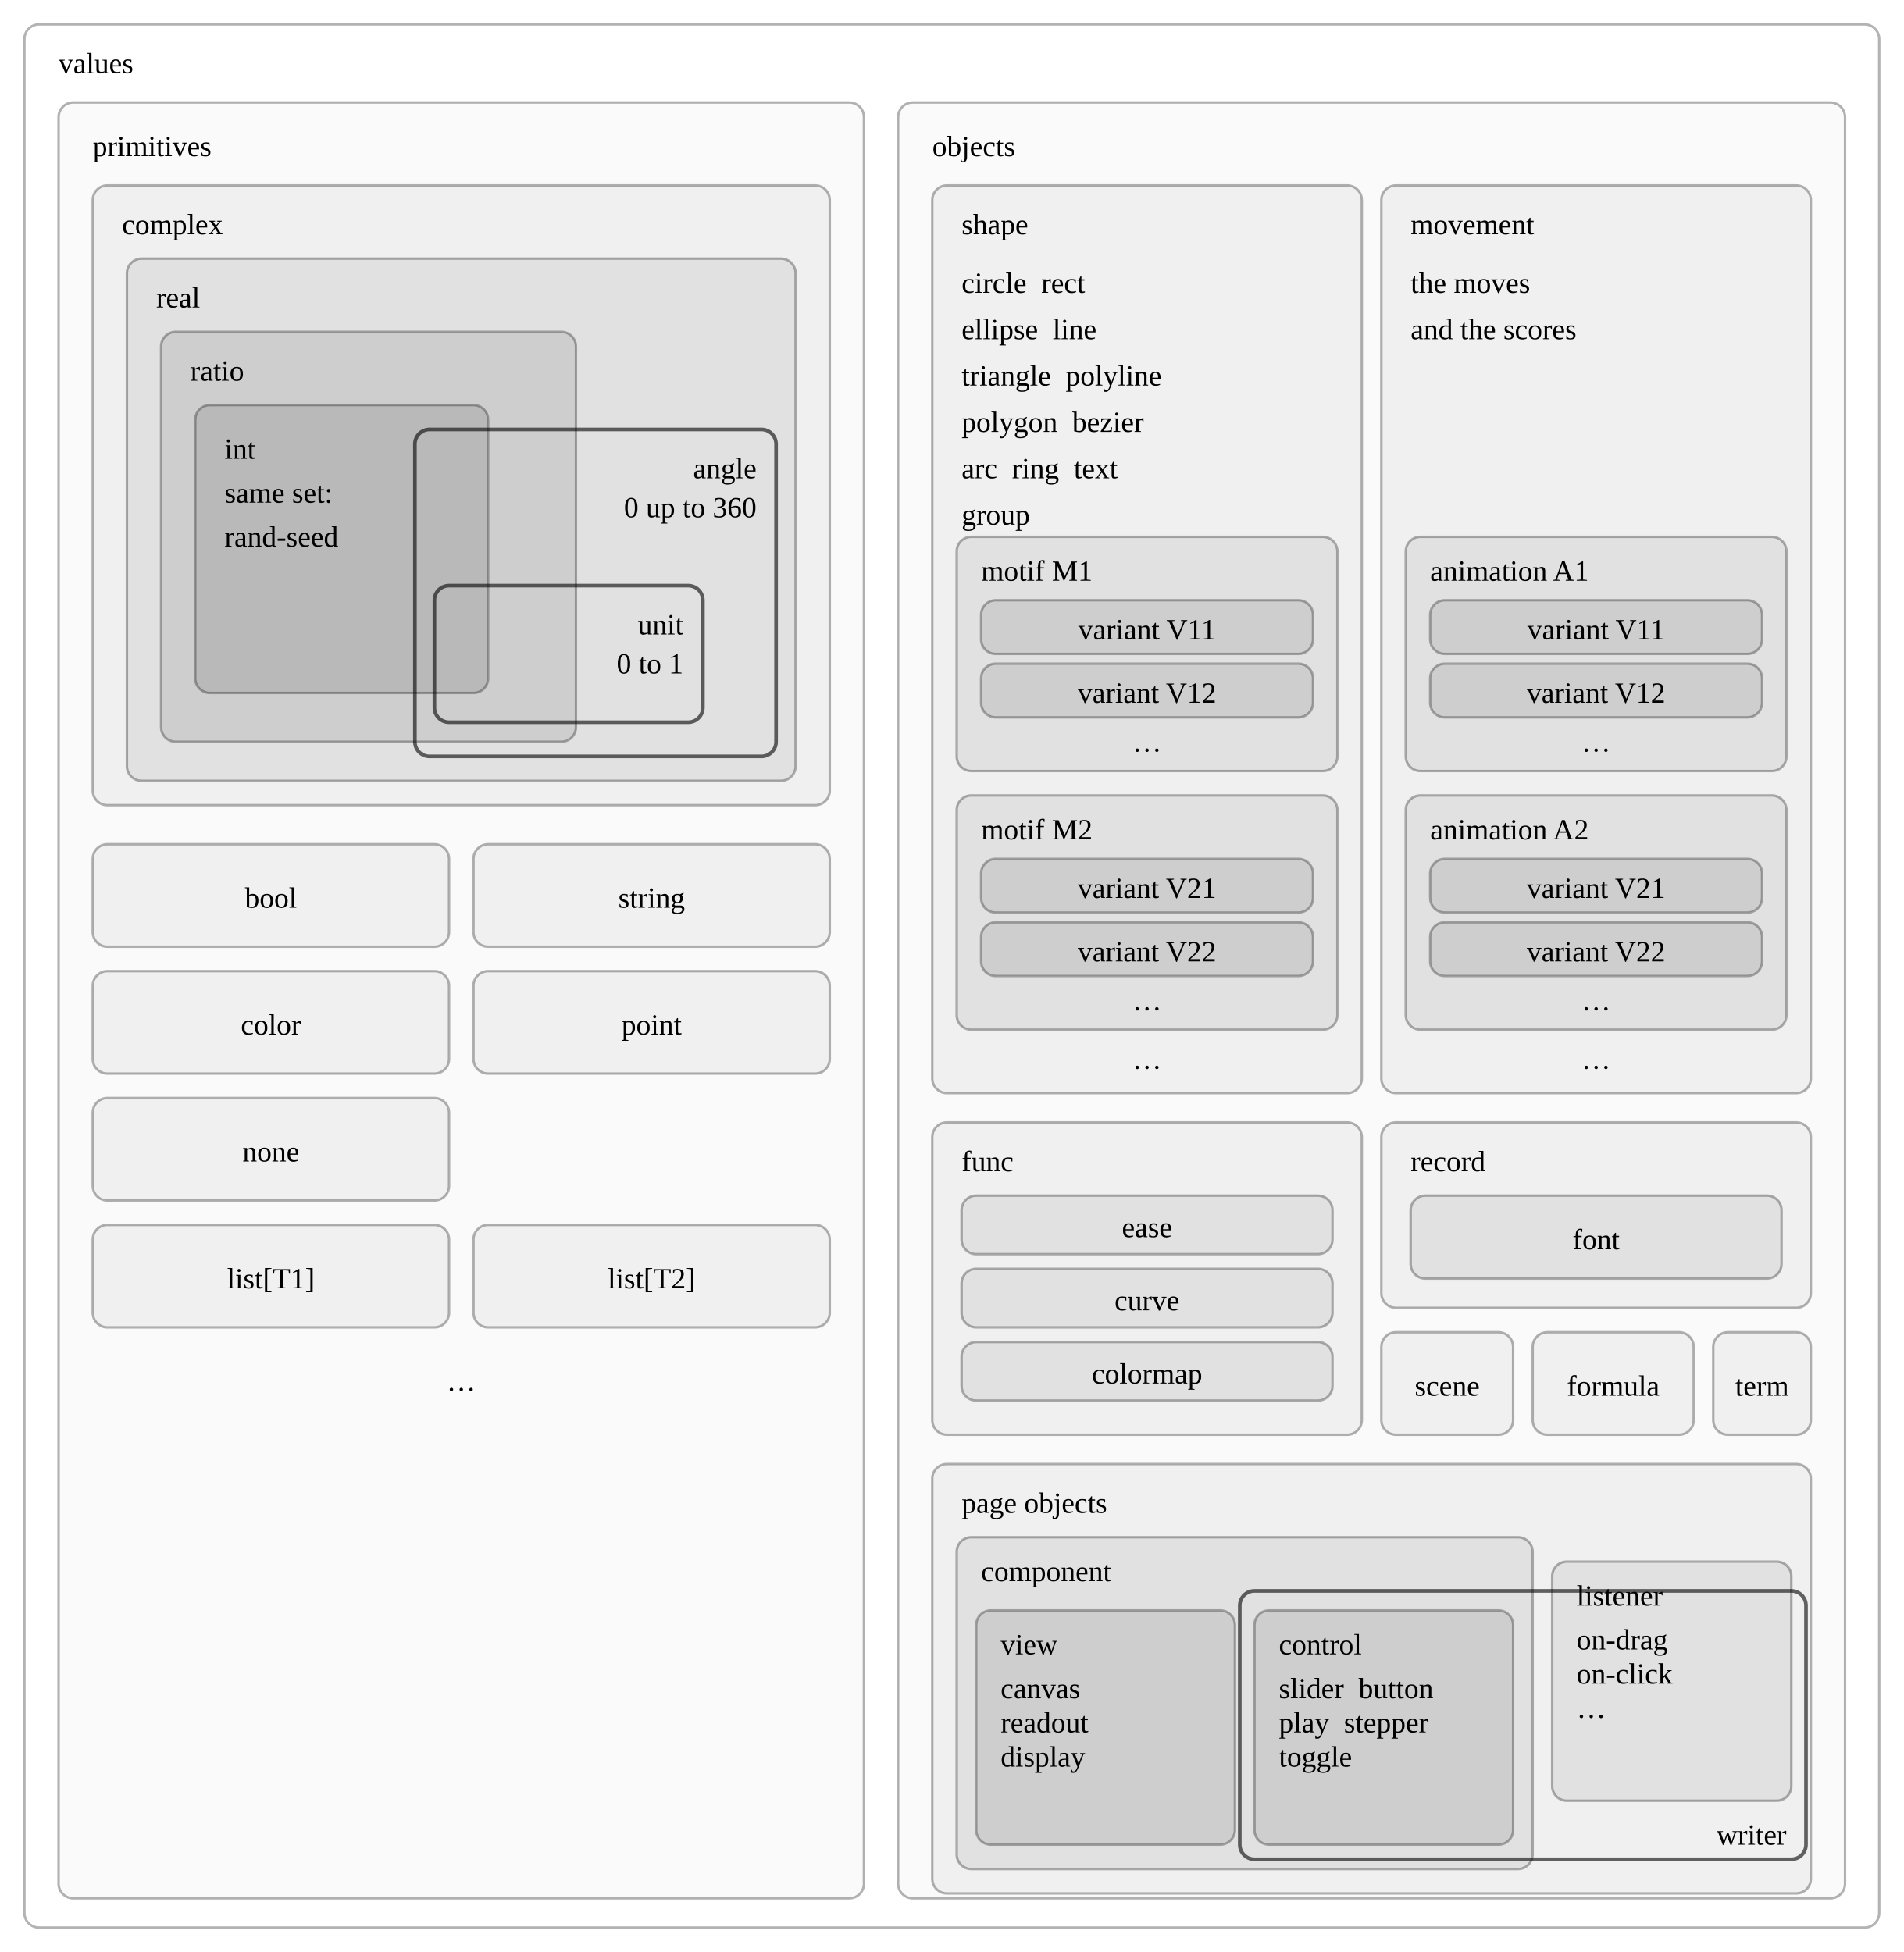
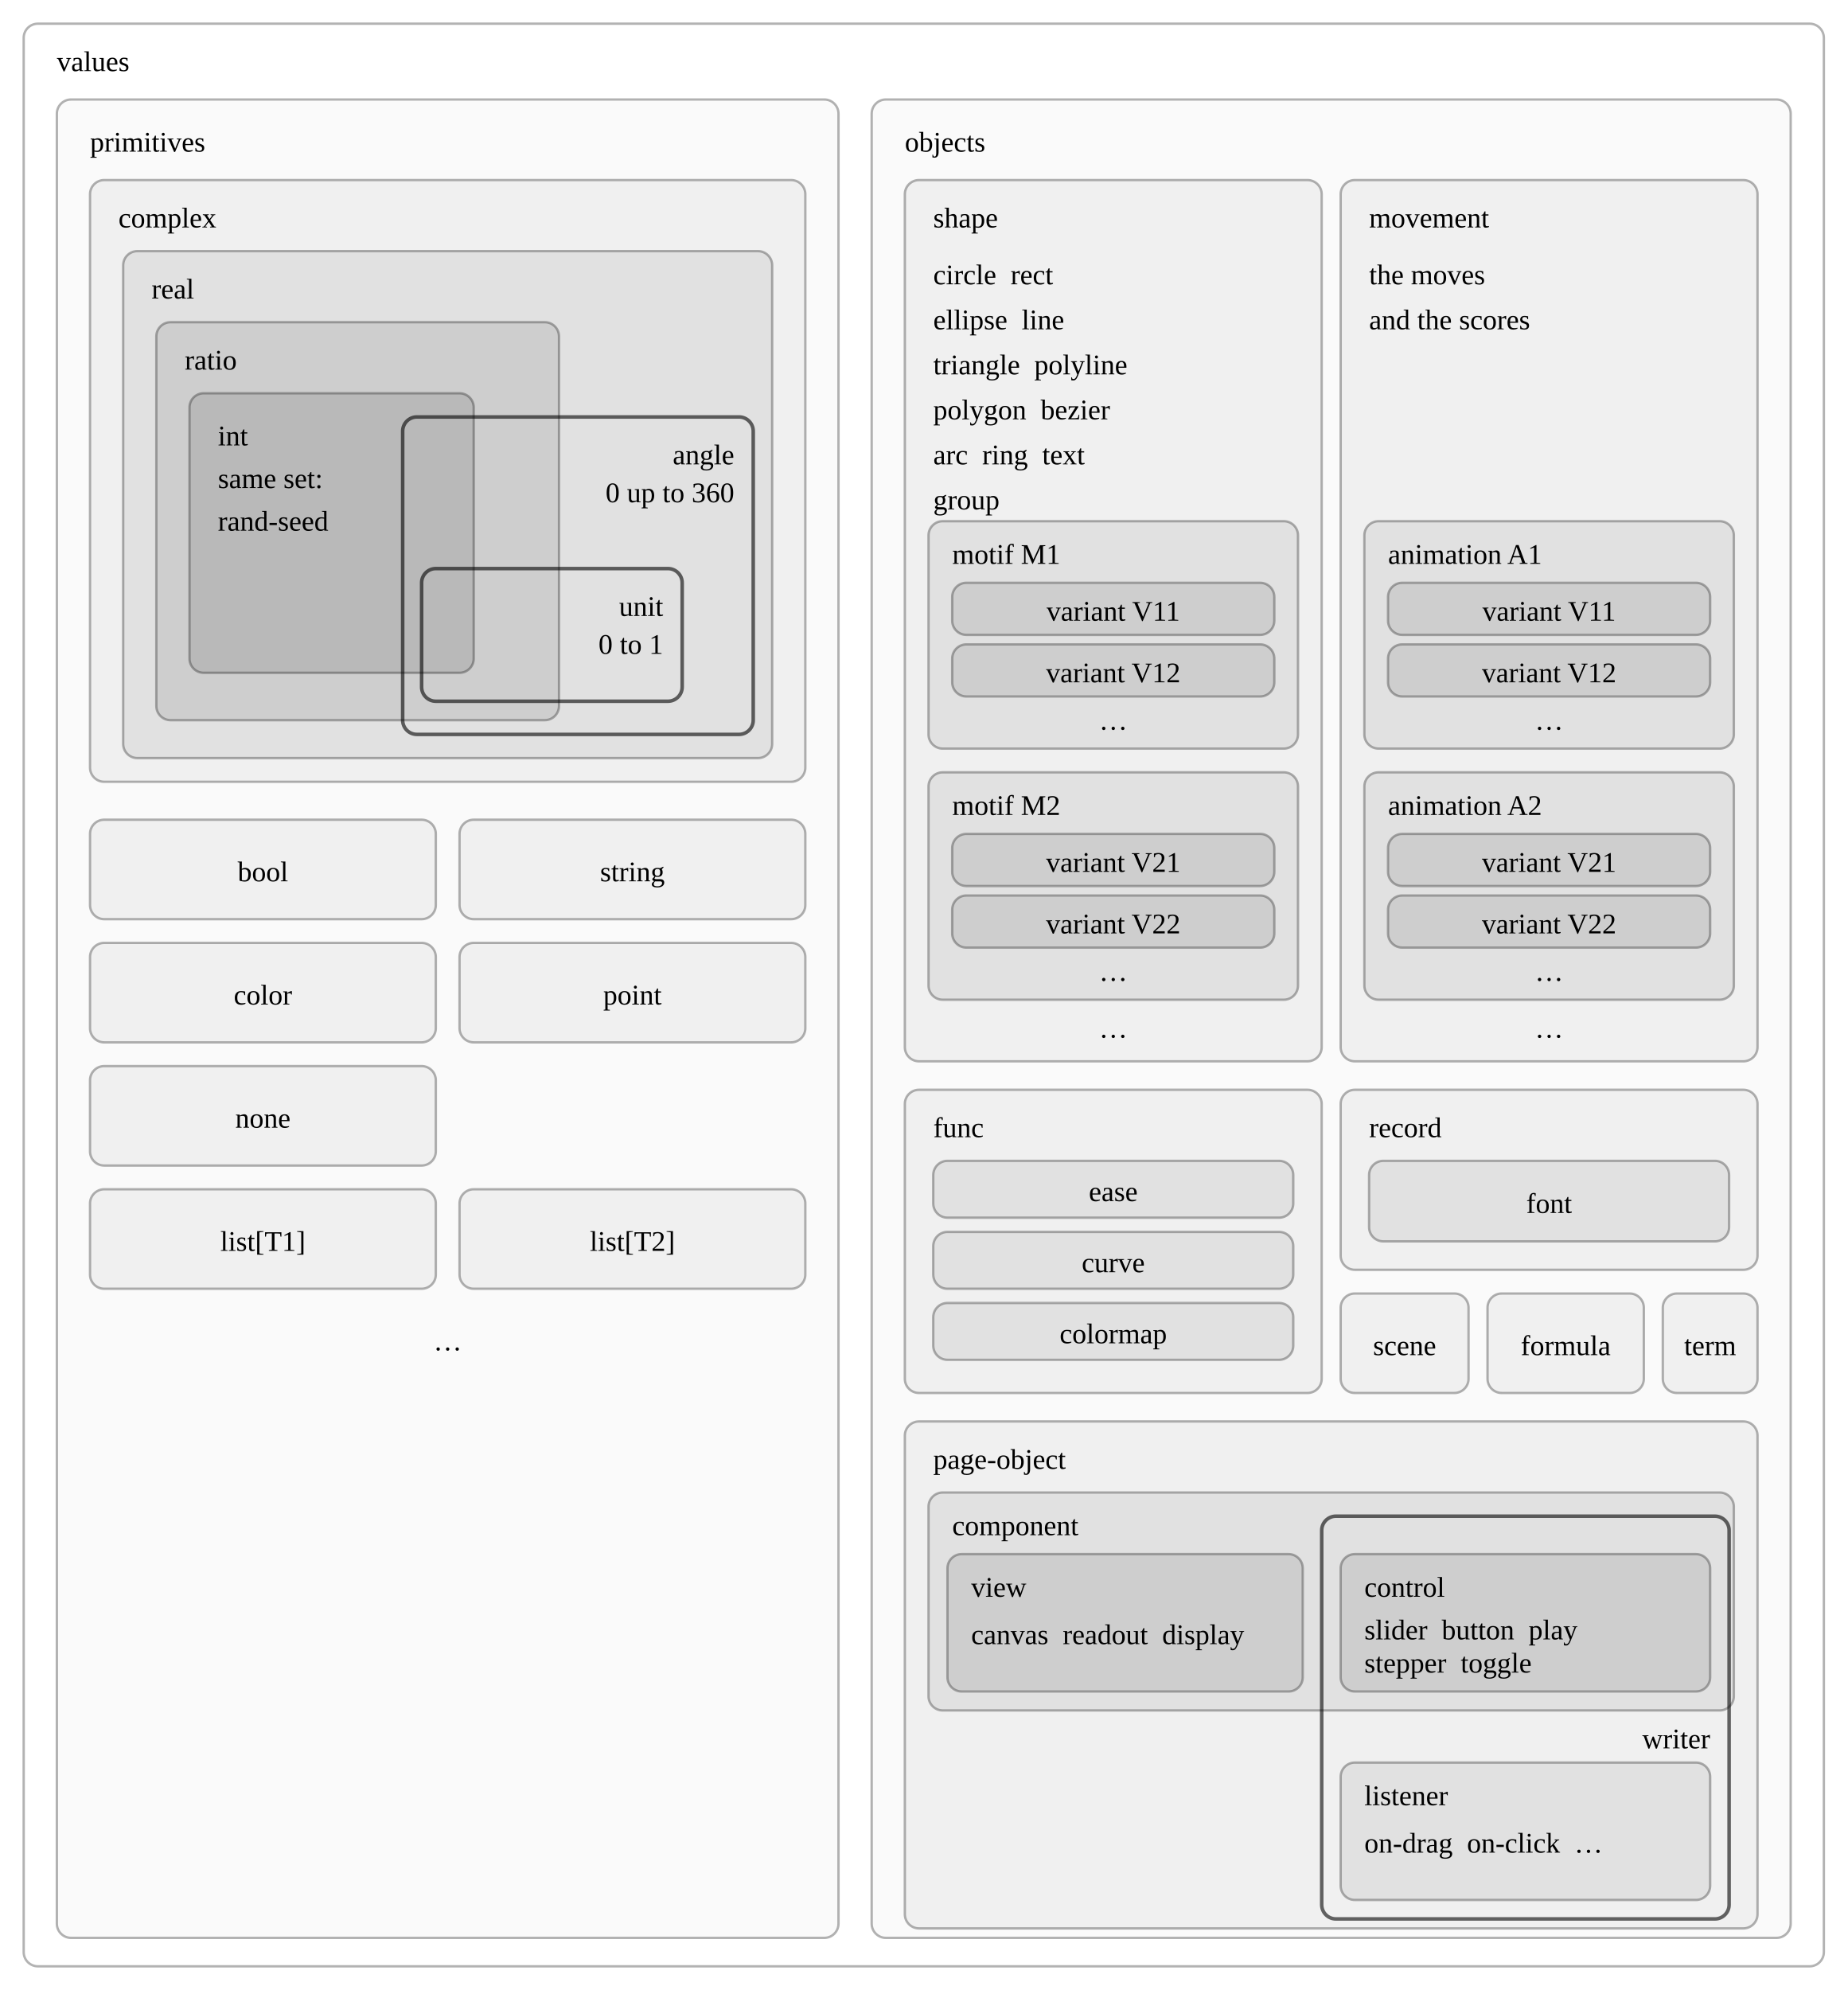
- <svg viewBox="0 0 780 800" role="img" aria-labelledby="mtp-bt-title">
-   <rect class="mtp-d-part" x="10" y="10" width="760" height="780" rx="6" style="fill: currentColor; fill-opacity: 0.000; stroke: currentColor; stroke-opacity: 0.3" />
+ <svg viewBox="0 0 780 840" role="img" aria-labelledby="mtp-bt-title">
+   <rect class="mtp-d-part" x="10" y="10" width="760" height="820" rx="6" style="fill: currentColor; fill-opacity: 0.000; stroke: currentColor; stroke-opacity: 0.3" />
  <text class="mtp-d-label" x="24" y="30" text-anchor="start">values</text>
-   <rect class="mtp-d-part" x="24" y="42" width="330" height="736" rx="6" style="fill: currentColor; fill-opacity: 0.021; stroke: currentColor; stroke-opacity: 0.3" />
+   <rect class="mtp-d-part" x="24" y="42" width="330" height="776" rx="6" style="fill: currentColor; fill-opacity: 0.021; stroke: currentColor; stroke-opacity: 0.3" />
  <text class="mtp-d-name" x="38" y="64" text-anchor="start">primitives</text>
  <rect class="mtp-d-part" x="38" y="76" width="302" height="254" rx="6" style="fill: currentColor; fill-opacity: 0.042; stroke: currentColor; stroke-opacity: 0.3" />
  <text class="mtp-d-code" x="50" y="96" text-anchor="start">complex</text>
  <rect class="mtp-d-part" x="52" y="106" width="274" height="214" rx="6" style="fill: currentColor; fill-opacity: 0.063; stroke: currentColor; stroke-opacity: 0.3" />
  <text class="mtp-d-code" x="64" y="126" text-anchor="start">real</text>
  <rect class="mtp-d-part" x="66" y="136" width="170" height="168" rx="6" style="fill: currentColor; fill-opacity: 0.084; stroke: currentColor; stroke-opacity: 0.3" />
  <text class="mtp-d-code" x="78" y="156" text-anchor="start">ratio</text>
  <rect class="mtp-d-part" x="80" y="166" width="120" height="118" rx="6" style="fill: currentColor; fill-opacity: 0.105; stroke: currentColor; stroke-opacity: 0.3" />
  <text class="mtp-d-code" x="92" y="188" text-anchor="start">int</text>
  <text class="mtp-d-sub" x="92" y="206" text-anchor="start">same set:</text>
  <text class="mtp-d-code" x="92" y="224" text-anchor="start">rand-seed</text>
  <rect class="mtp-d-part" x="170" y="176" width="148" height="134" rx="6" style="fill: none; stroke: currentColor; stroke-opacity: 0.6; stroke-width: 1.5" />
  <text class="mtp-d-code" x="310" y="196" text-anchor="end">angle</text>
  <text class="mtp-d-sub" x="310" y="212" text-anchor="end">0 up to 360</text>
  <rect class="mtp-d-part" x="178" y="240" width="110" height="56" rx="6" style="fill: none; stroke: currentColor; stroke-opacity: 0.6; stroke-width: 1.5" />
  <text class="mtp-d-code" x="280" y="260" text-anchor="end">unit</text>
  <text class="mtp-d-sub" x="280" y="276" text-anchor="end">0 to 1</text>
  <rect class="mtp-d-part" x="38" y="346" width="146" height="42" rx="6" style="fill: currentColor; fill-opacity: 0.042; stroke: currentColor; stroke-opacity: 0.3" />
  <text class="mtp-d-code" x="111" y="372" text-anchor="middle">bool</text>
  <rect class="mtp-d-part" x="194" y="346" width="146" height="42" rx="6" style="fill: currentColor; fill-opacity: 0.042; stroke: currentColor; stroke-opacity: 0.3" />
  <text class="mtp-d-code" x="267" y="372" text-anchor="middle">string</text>
  <rect class="mtp-d-part" x="38" y="398" width="146" height="42" rx="6" style="fill: currentColor; fill-opacity: 0.042; stroke: currentColor; stroke-opacity: 0.3" />
  <text class="mtp-d-code" x="111" y="424" text-anchor="middle">color</text>
  <rect class="mtp-d-part" x="194" y="398" width="146" height="42" rx="6" style="fill: currentColor; fill-opacity: 0.042; stroke: currentColor; stroke-opacity: 0.3" />
  <text class="mtp-d-code" x="267" y="424" text-anchor="middle">point</text>
  <rect class="mtp-d-part" x="38" y="450" width="146" height="42" rx="6" style="fill: currentColor; fill-opacity: 0.042; stroke: currentColor; stroke-opacity: 0.3" />
  <text class="mtp-d-code" x="111" y="476" text-anchor="middle">none</text>
  <rect class="mtp-d-part" x="38" y="502" width="146" height="42" rx="6" style="fill: currentColor; fill-opacity: 0.042; stroke: currentColor; stroke-opacity: 0.3" />
  <text class="mtp-d-code" x="111" y="528" text-anchor="middle">list[T1]</text>
  <rect class="mtp-d-part" x="194" y="502" width="146" height="42" rx="6" style="fill: currentColor; fill-opacity: 0.042; stroke: currentColor; stroke-opacity: 0.3" />
  <text class="mtp-d-code" x="267" y="528" text-anchor="middle">list[T2]</text>
  <text class="mtp-d-sub" x="189" y="570" text-anchor="middle">…</text>
-   <rect class="mtp-d-part" x="368" y="42" width="388" height="736" rx="6" style="fill: currentColor; fill-opacity: 0.021; stroke: currentColor; stroke-opacity: 0.3" />
+   <rect class="mtp-d-part" x="368" y="42" width="388" height="776" rx="6" style="fill: currentColor; fill-opacity: 0.021; stroke: currentColor; stroke-opacity: 0.3" />
  <text class="mtp-d-name" x="382" y="64" text-anchor="start">objects</text>
  <rect class="mtp-d-part" x="382" y="76" width="176" height="372" rx="6" style="fill: currentColor; fill-opacity: 0.042; stroke: currentColor; stroke-opacity: 0.3" />
  <text class="mtp-d-code" x="394" y="96" text-anchor="start">shape</text>
  <text class="mtp-d-code" x="394" y="120" text-anchor="start">circle  rect</text>
  <text class="mtp-d-code" x="394" y="139" text-anchor="start">ellipse  line</text>
  <text class="mtp-d-code" x="394" y="158" text-anchor="start">triangle  polyline</text>
  <text class="mtp-d-code" x="394" y="177" text-anchor="start">polygon  bezier</text>
  <text class="mtp-d-code" x="394" y="196" text-anchor="start">arc  ring  text</text>
  <text class="mtp-d-code" x="394" y="215" text-anchor="start">group</text>
  <rect class="mtp-d-part" x="392" y="220" width="156" height="96" rx="6" style="fill: currentColor; fill-opacity: 0.063; stroke: currentColor; stroke-opacity: 0.3" />
  <text class="mtp-d-code" x="402" y="238" text-anchor="start">motif M1</text>
  <rect class="mtp-d-part" x="402" y="246" width="136" height="22" rx="6" style="fill: currentColor; fill-opacity: 0.084; stroke: currentColor; stroke-opacity: 0.3" />
  <text class="mtp-d-code" x="470" y="262" text-anchor="middle">variant V11</text>
  <rect class="mtp-d-part" x="402" y="272" width="136" height="22" rx="6" style="fill: currentColor; fill-opacity: 0.084; stroke: currentColor; stroke-opacity: 0.3" />
  <text class="mtp-d-code" x="470" y="288" text-anchor="middle">variant V12</text>
  <text class="mtp-d-sub" x="470" y="308" text-anchor="middle">…</text>
  <rect class="mtp-d-part" x="392" y="326" width="156" height="96" rx="6" style="fill: currentColor; fill-opacity: 0.063; stroke: currentColor; stroke-opacity: 0.3" />
  <text class="mtp-d-code" x="402" y="344" text-anchor="start">motif M2</text>
  <rect class="mtp-d-part" x="402" y="352" width="136" height="22" rx="6" style="fill: currentColor; fill-opacity: 0.084; stroke: currentColor; stroke-opacity: 0.3" />
  <text class="mtp-d-code" x="470" y="368" text-anchor="middle">variant V21</text>
  <rect class="mtp-d-part" x="402" y="378" width="136" height="22" rx="6" style="fill: currentColor; fill-opacity: 0.084; stroke: currentColor; stroke-opacity: 0.3" />
  <text class="mtp-d-code" x="470" y="394" text-anchor="middle">variant V22</text>
  <text class="mtp-d-sub" x="470" y="414" text-anchor="middle">…</text>
  <text class="mtp-d-sub" x="470" y="438" text-anchor="middle">…</text>
  <rect class="mtp-d-part" x="566" y="76" width="176" height="372" rx="6" style="fill: currentColor; fill-opacity: 0.042; stroke: currentColor; stroke-opacity: 0.3" />
  <text class="mtp-d-code" x="578" y="96" text-anchor="start">movement</text>
  <text class="mtp-d-sub" x="578" y="120" text-anchor="start">the moves</text>
  <text class="mtp-d-sub" x="578" y="139" text-anchor="start">and the scores</text>
  <rect class="mtp-d-part" x="576" y="220" width="156" height="96" rx="6" style="fill: currentColor; fill-opacity: 0.063; stroke: currentColor; stroke-opacity: 0.3" />
  <text class="mtp-d-code" x="586" y="238" text-anchor="start">animation A1</text>
  <rect class="mtp-d-part" x="586" y="246" width="136" height="22" rx="6" style="fill: currentColor; fill-opacity: 0.084; stroke: currentColor; stroke-opacity: 0.3" />
  <text class="mtp-d-code" x="654" y="262" text-anchor="middle">variant V11</text>
  <rect class="mtp-d-part" x="586" y="272" width="136" height="22" rx="6" style="fill: currentColor; fill-opacity: 0.084; stroke: currentColor; stroke-opacity: 0.3" />
  <text class="mtp-d-code" x="654" y="288" text-anchor="middle">variant V12</text>
  <text class="mtp-d-sub" x="654" y="308" text-anchor="middle">…</text>
  <rect class="mtp-d-part" x="576" y="326" width="156" height="96" rx="6" style="fill: currentColor; fill-opacity: 0.063; stroke: currentColor; stroke-opacity: 0.3" />
  <text class="mtp-d-code" x="586" y="344" text-anchor="start">animation A2</text>
  <rect class="mtp-d-part" x="586" y="352" width="136" height="22" rx="6" style="fill: currentColor; fill-opacity: 0.084; stroke: currentColor; stroke-opacity: 0.3" />
  <text class="mtp-d-code" x="654" y="368" text-anchor="middle">variant V21</text>
  <rect class="mtp-d-part" x="586" y="378" width="136" height="22" rx="6" style="fill: currentColor; fill-opacity: 0.084; stroke: currentColor; stroke-opacity: 0.3" />
  <text class="mtp-d-code" x="654" y="394" text-anchor="middle">variant V22</text>
  <text class="mtp-d-sub" x="654" y="414" text-anchor="middle">…</text>
  <text class="mtp-d-sub" x="654" y="438" text-anchor="middle">…</text>
  <rect class="mtp-d-part" x="382" y="460" width="176" height="128" rx="6" style="fill: currentColor; fill-opacity: 0.042; stroke: currentColor; stroke-opacity: 0.3" />
  <text class="mtp-d-code" x="394" y="480" text-anchor="start">func</text>
  <rect class="mtp-d-part" x="394" y="490" width="152" height="24" rx="6" style="fill: currentColor; fill-opacity: 0.063; stroke: currentColor; stroke-opacity: 0.3" />
  <text class="mtp-d-code" x="470" y="507" text-anchor="middle">ease</text>
  <rect class="mtp-d-part" x="394" y="520" width="152" height="24" rx="6" style="fill: currentColor; fill-opacity: 0.063; stroke: currentColor; stroke-opacity: 0.3" />
  <text class="mtp-d-code" x="470" y="537" text-anchor="middle">curve</text>
  <rect class="mtp-d-part" x="394" y="550" width="152" height="24" rx="6" style="fill: currentColor; fill-opacity: 0.063; stroke: currentColor; stroke-opacity: 0.3" />
  <text class="mtp-d-code" x="470" y="567" text-anchor="middle">colormap</text>
  <rect class="mtp-d-part" x="566" y="460" width="176" height="76" rx="6" style="fill: currentColor; fill-opacity: 0.042; stroke: currentColor; stroke-opacity: 0.3" />
  <text class="mtp-d-code" x="578" y="480" text-anchor="start">record</text>
  <rect class="mtp-d-part" x="578" y="490" width="152" height="34" rx="6" style="fill: currentColor; fill-opacity: 0.063; stroke: currentColor; stroke-opacity: 0.3" />
  <text class="mtp-d-code" x="654" y="512" text-anchor="middle">font</text>
  <rect class="mtp-d-part" x="566" y="546" width="54" height="42" rx="6" style="fill: currentColor; fill-opacity: 0.042; stroke: currentColor; stroke-opacity: 0.3" />
  <text class="mtp-d-code" x="593.0" y="572" text-anchor="middle">scene</text>
  <rect class="mtp-d-part" x="628" y="546" width="66" height="42" rx="6" style="fill: currentColor; fill-opacity: 0.042; stroke: currentColor; stroke-opacity: 0.3" />
  <text class="mtp-d-code" x="661.0" y="572" text-anchor="middle">formula</text>
  <rect class="mtp-d-part" x="702" y="546" width="40" height="42" rx="6" style="fill: currentColor; fill-opacity: 0.042; stroke: currentColor; stroke-opacity: 0.3" />
  <text class="mtp-d-code" x="722.0" y="572" text-anchor="middle">term</text>
-   <rect class="mtp-d-part" x="382" y="600" width="360" height="176" rx="6" style="fill: currentColor; fill-opacity: 0.042; stroke: currentColor; stroke-opacity: 0.3" />
-   <text class="mtp-d-code" x="394" y="620" text-anchor="start">page objects</text>
-   <rect class="mtp-d-part" x="392" y="630" width="236" height="136" rx="6" style="fill: currentColor; fill-opacity: 0.063; stroke: currentColor; stroke-opacity: 0.3" />
+   <rect class="mtp-d-part" x="382" y="600" width="360" height="214" rx="6" style="fill: currentColor; fill-opacity: 0.042; stroke: currentColor; stroke-opacity: 0.3" />
+   <text class="mtp-d-code" x="394" y="620" text-anchor="start">page-object</text>
+   <rect class="mtp-d-part" x="392" y="630" width="340" height="92" rx="6" style="fill: currentColor; fill-opacity: 0.063; stroke: currentColor; stroke-opacity: 0.3" />
  <text class="mtp-d-code" x="402" y="648" text-anchor="start">component</text>
-   <rect class="mtp-d-part" x="400" y="660" width="106" height="96" rx="6" style="fill: currentColor; fill-opacity: 0.084; stroke: currentColor; stroke-opacity: 0.3" />
-   <text class="mtp-d-code" x="410" y="678" text-anchor="start">view</text>
-   <text class="mtp-d-sub" x="410" y="696" text-anchor="start">canvas</text>
-   <text class="mtp-d-sub" x="410" y="710" text-anchor="start">readout</text>
-   <text class="mtp-d-sub" x="410" y="724" text-anchor="start">display</text>
-   <rect class="mtp-d-part" x="514" y="660" width="106" height="96" rx="6" style="fill: currentColor; fill-opacity: 0.084; stroke: currentColor; stroke-opacity: 0.3" />
-   <text class="mtp-d-code" x="524" y="678" text-anchor="start">control</text>
-   <text class="mtp-d-sub" x="524" y="696" text-anchor="start">slider  button</text>
-   <text class="mtp-d-sub" x="524" y="710" text-anchor="start">play  stepper</text>
-   <text class="mtp-d-sub" x="524" y="724" text-anchor="start">toggle</text>
-   <rect class="mtp-d-part" x="636" y="640" width="98" height="98" rx="6" style="fill: currentColor; fill-opacity: 0.063; stroke: currentColor; stroke-opacity: 0.3" />
-   <text class="mtp-d-code" x="646" y="658" text-anchor="start">listener</text>
-   <text class="mtp-d-sub" x="646" y="676" text-anchor="start">on-drag</text>
-   <text class="mtp-d-sub" x="646" y="690" text-anchor="start">on-click</text>
-   <text class="mtp-d-sub" x="646" y="704" text-anchor="start">…</text>
-   <rect class="mtp-d-part" x="508" y="652" width="232" height="110" rx="6" style="fill: none; stroke: currentColor; stroke-opacity: 0.6; stroke-width: 1.5" />
-   <text class="mtp-d-code" x="732" y="756" text-anchor="end">writer</text>
+   <rect class="mtp-d-part" x="400" y="656" width="150" height="58" rx="6" style="fill: currentColor; fill-opacity: 0.084; stroke: currentColor; stroke-opacity: 0.3" />
+   <text class="mtp-d-code" x="410" y="674" text-anchor="start">view</text>
+   <text class="mtp-d-sub" x="410" y="694" text-anchor="start">canvas  readout  display</text>
+   <rect class="mtp-d-part" x="566" y="656" width="156" height="58" rx="6" style="fill: currentColor; fill-opacity: 0.084; stroke: currentColor; stroke-opacity: 0.3" />
+   <text class="mtp-d-code" x="576" y="674" text-anchor="start">control</text>
+   <text class="mtp-d-sub" x="576" y="692" text-anchor="start">slider  button  play</text>
+   <text class="mtp-d-sub" x="576" y="706" text-anchor="start">stepper  toggle</text>
+   <rect class="mtp-d-part" x="566" y="744" width="156" height="58" rx="6" style="fill: currentColor; fill-opacity: 0.063; stroke: currentColor; stroke-opacity: 0.3" />
+   <text class="mtp-d-code" x="576" y="762" text-anchor="start">listener</text>
+   <text class="mtp-d-sub" x="576" y="782" text-anchor="start">on-drag  on-click  …</text>
+   <rect class="mtp-d-part" x="558" y="640" width="172" height="170" rx="6" style="fill: none; stroke: currentColor; stroke-opacity: 0.6; stroke-width: 1.5" />
+   <text class="mtp-d-code" x="722" y="738" text-anchor="end">writer</text>
</svg>
